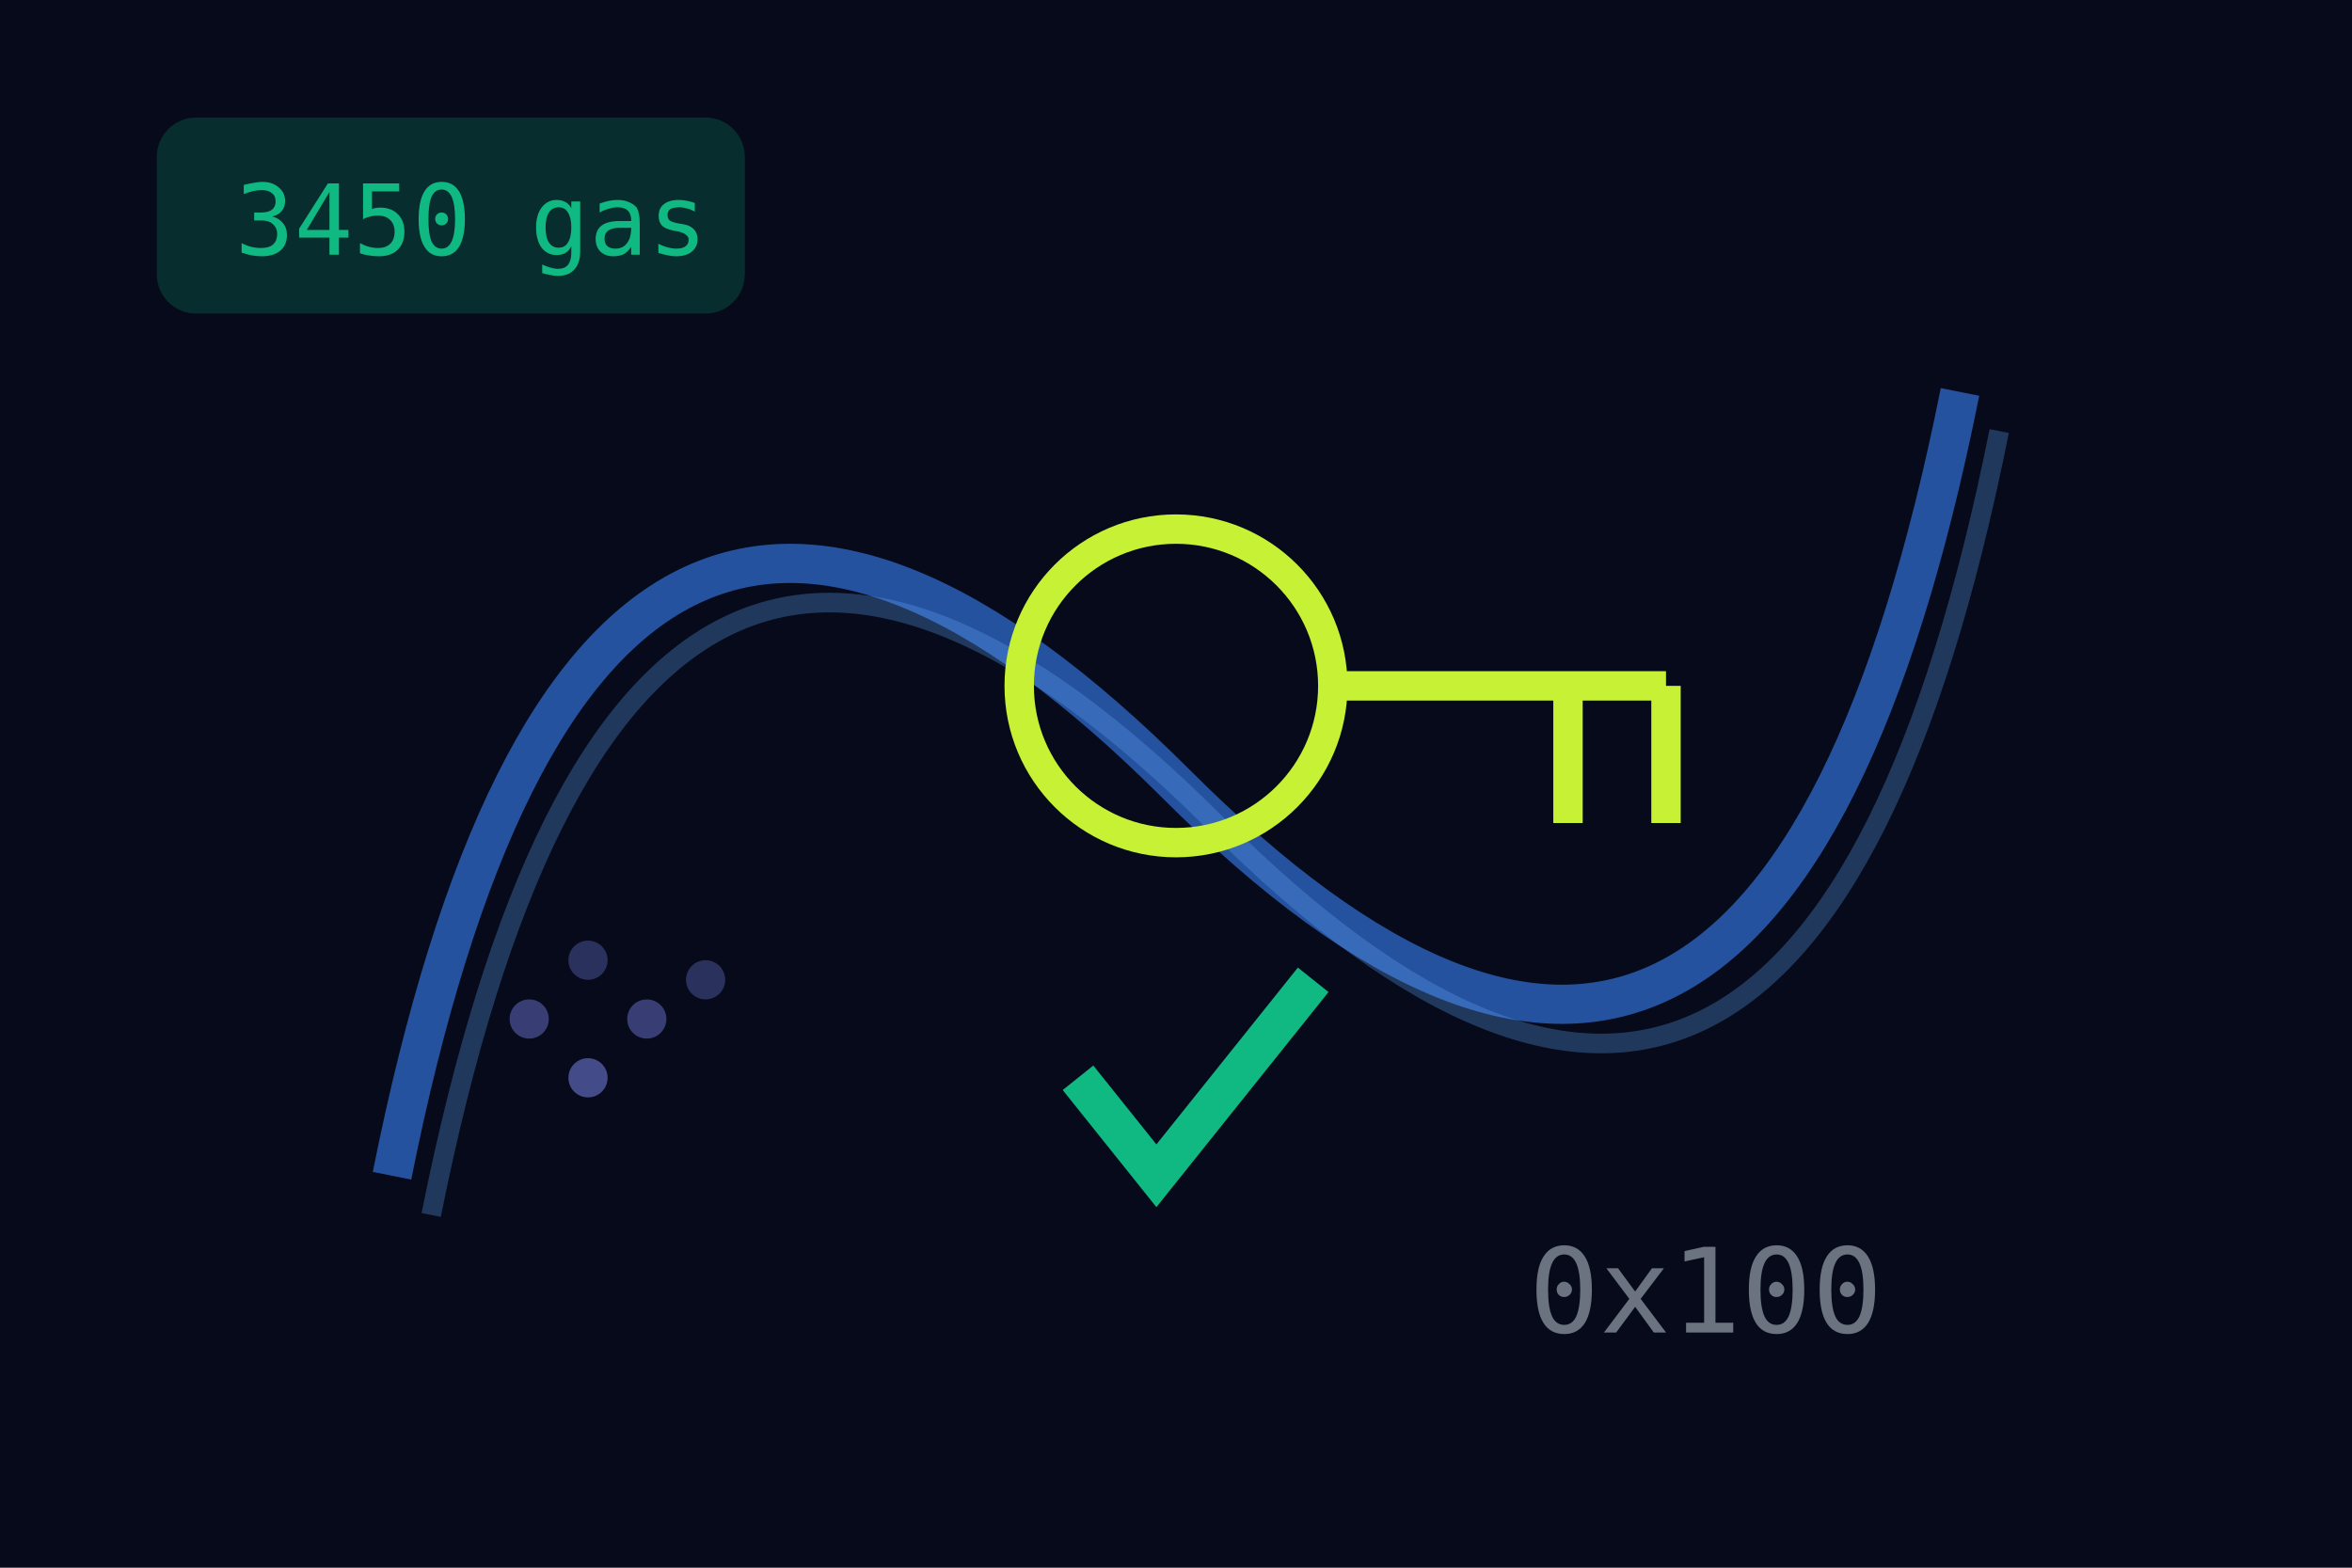
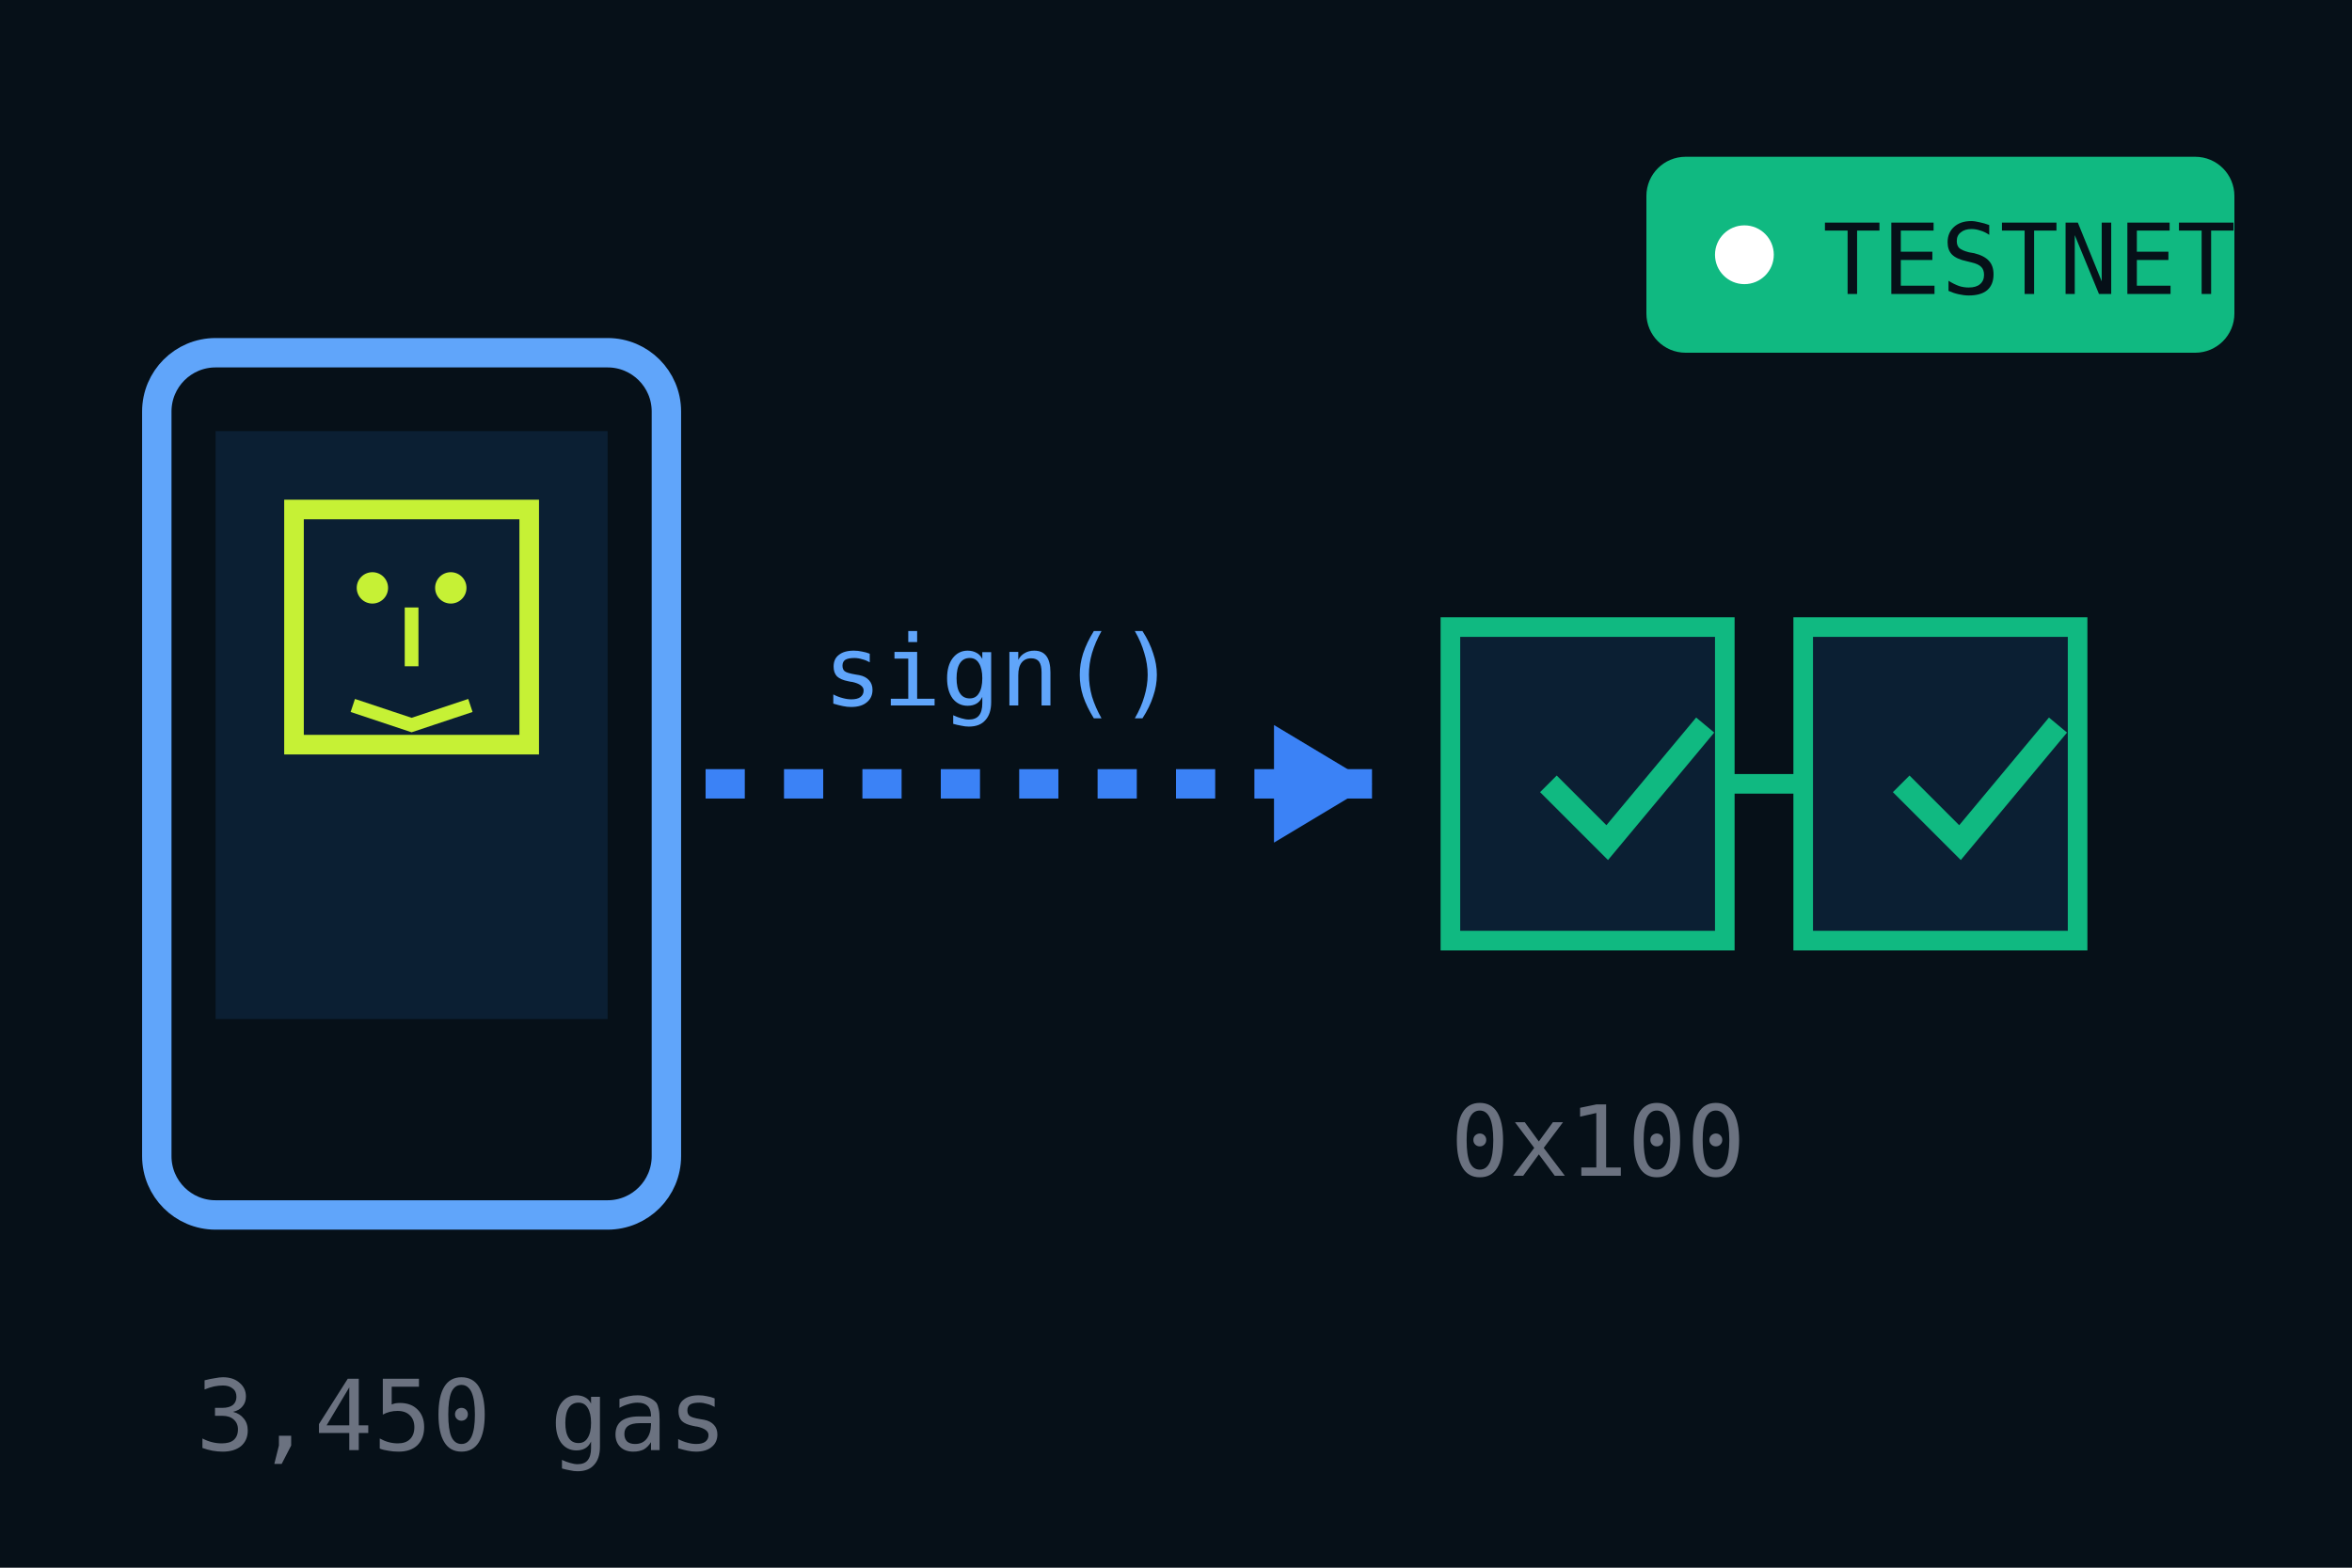
<svg xmlns="http://www.w3.org/2000/svg" width="120" height="80" viewBox="0 0 120 80" style="image-rendering:pixelated;">
-   <rect width="120" height="80" fill="#060a1a" />
-   <path d="M20,60 Q30,10 60,40 Q90,70 100,20" stroke="#3B82F6" stroke-width="2" fill="none" opacity="0.6" />
-   <path d="M20,60 Q30,10 60,40 Q90,70 100,20" stroke="#60A5FA" stroke-width="1" fill="none" opacity="0.3" transform="translate(2,2)" />
-   <circle cx="60" cy="35" r="8" stroke="#C6F135" stroke-width="1.5" fill="none" />
-   <line x1="68" y1="35" x2="85" y2="35" stroke="#C6F135" stroke-width="1.5" />
-   <line x1="80" y1="35" x2="80" y2="42" stroke="#C6F135" stroke-width="1.5" />
-   <line x1="85" y1="35" x2="85" y2="42" stroke="#C6F135" stroke-width="1.5" />
-   <polyline points="55,55 59,60 67,50" stroke="#10B981" stroke-width="2" fill="none" />
-   <circle cx="30" cy="55" r="1" fill="#818CF8" opacity="0.5" />
-   <circle cx="33" cy="52" r="1" fill="#818CF8" opacity="0.4" />
-   <circle cx="36" cy="50" r="1" fill="#818CF8" opacity="0.3" />
-   <circle cx="27" cy="52" r="1" fill="#818CF8" opacity="0.4" />
-   <circle cx="30" cy="49" r="1" fill="#818CF8" opacity="0.3" />
-   <text x="78" y="68" font-family="monospace" font-size="6" fill="#6B7280">0x100</text>
-   <rect x="8" y="6" width="30" height="10" rx="2" fill="#10B981" opacity="0.2" />
-   <text x="12" y="13" font-family="monospace" font-size="5" fill="#10B981">3450 gas</text>
+   <rect width="120" height="80" fill="#061018" />
+   <rect x="8" y="18" width="26" height="44" rx="3" fill="none" stroke="#60A5FA" stroke-width="1.5" />
+   <rect x="11" y="22" width="20" height="30" fill="#0B1F33" />
+   <rect x="15" y="26" width="12" height="12" fill="none" stroke="#C6F135" stroke-width="1" />
+   <circle cx="19" cy="30" r="0.8" fill="#C6F135" />
+   <circle cx="23" cy="30" r="0.8" fill="#C6F135" />
+   <line x1="21" y1="31" x2="21" y2="34" stroke="#C6F135" stroke-width="0.7" />
+   <polyline points="18,36 21,37 24,36" stroke="#C6F135" stroke-width="0.7" fill="none" />
+   <line x1="36" y1="40" x2="70" y2="40" stroke="#3B82F6" stroke-width="1.5" stroke-dasharray="2,2" />
+   <polygon points="70,40 65,37 65,43" fill="#3B82F6" />
+   <text x="42" y="36" font-family="monospace" font-size="5" fill="#60A5FA">sign()</text>
+   <rect x="74" y="32" width="14" height="16" fill="#0B1F33" stroke="#10B981" stroke-width="1" />
+   <rect x="92" y="32" width="14" height="16" fill="#0B1F33" stroke="#10B981" stroke-width="1" />
+   <line x1="88" y1="40" x2="92" y2="40" stroke="#10B981" stroke-width="1" />
+   <polyline points="79,40 82,43 87,37" stroke="#10B981" stroke-width="1.2" fill="none" />
+   <polyline points="97,40 100,43 105,37" stroke="#10B981" stroke-width="1.2" fill="none" />
+   <rect x="84" y="8" width="30" height="10" rx="2" fill="#10B981" />
+   <circle cx="89" cy="13" r="1.5" fill="#fff" />
+   <text x="93" y="15" font-family="monospace" font-size="5" fill="#061018">TESTNET</text>
+   <text x="10" y="74" font-family="monospace" font-size="5" fill="#6B7280">3,450 gas</text>
+   <text x="74" y="60" font-family="monospace" font-size="5" fill="#6B7280">0x100</text>
</svg>
